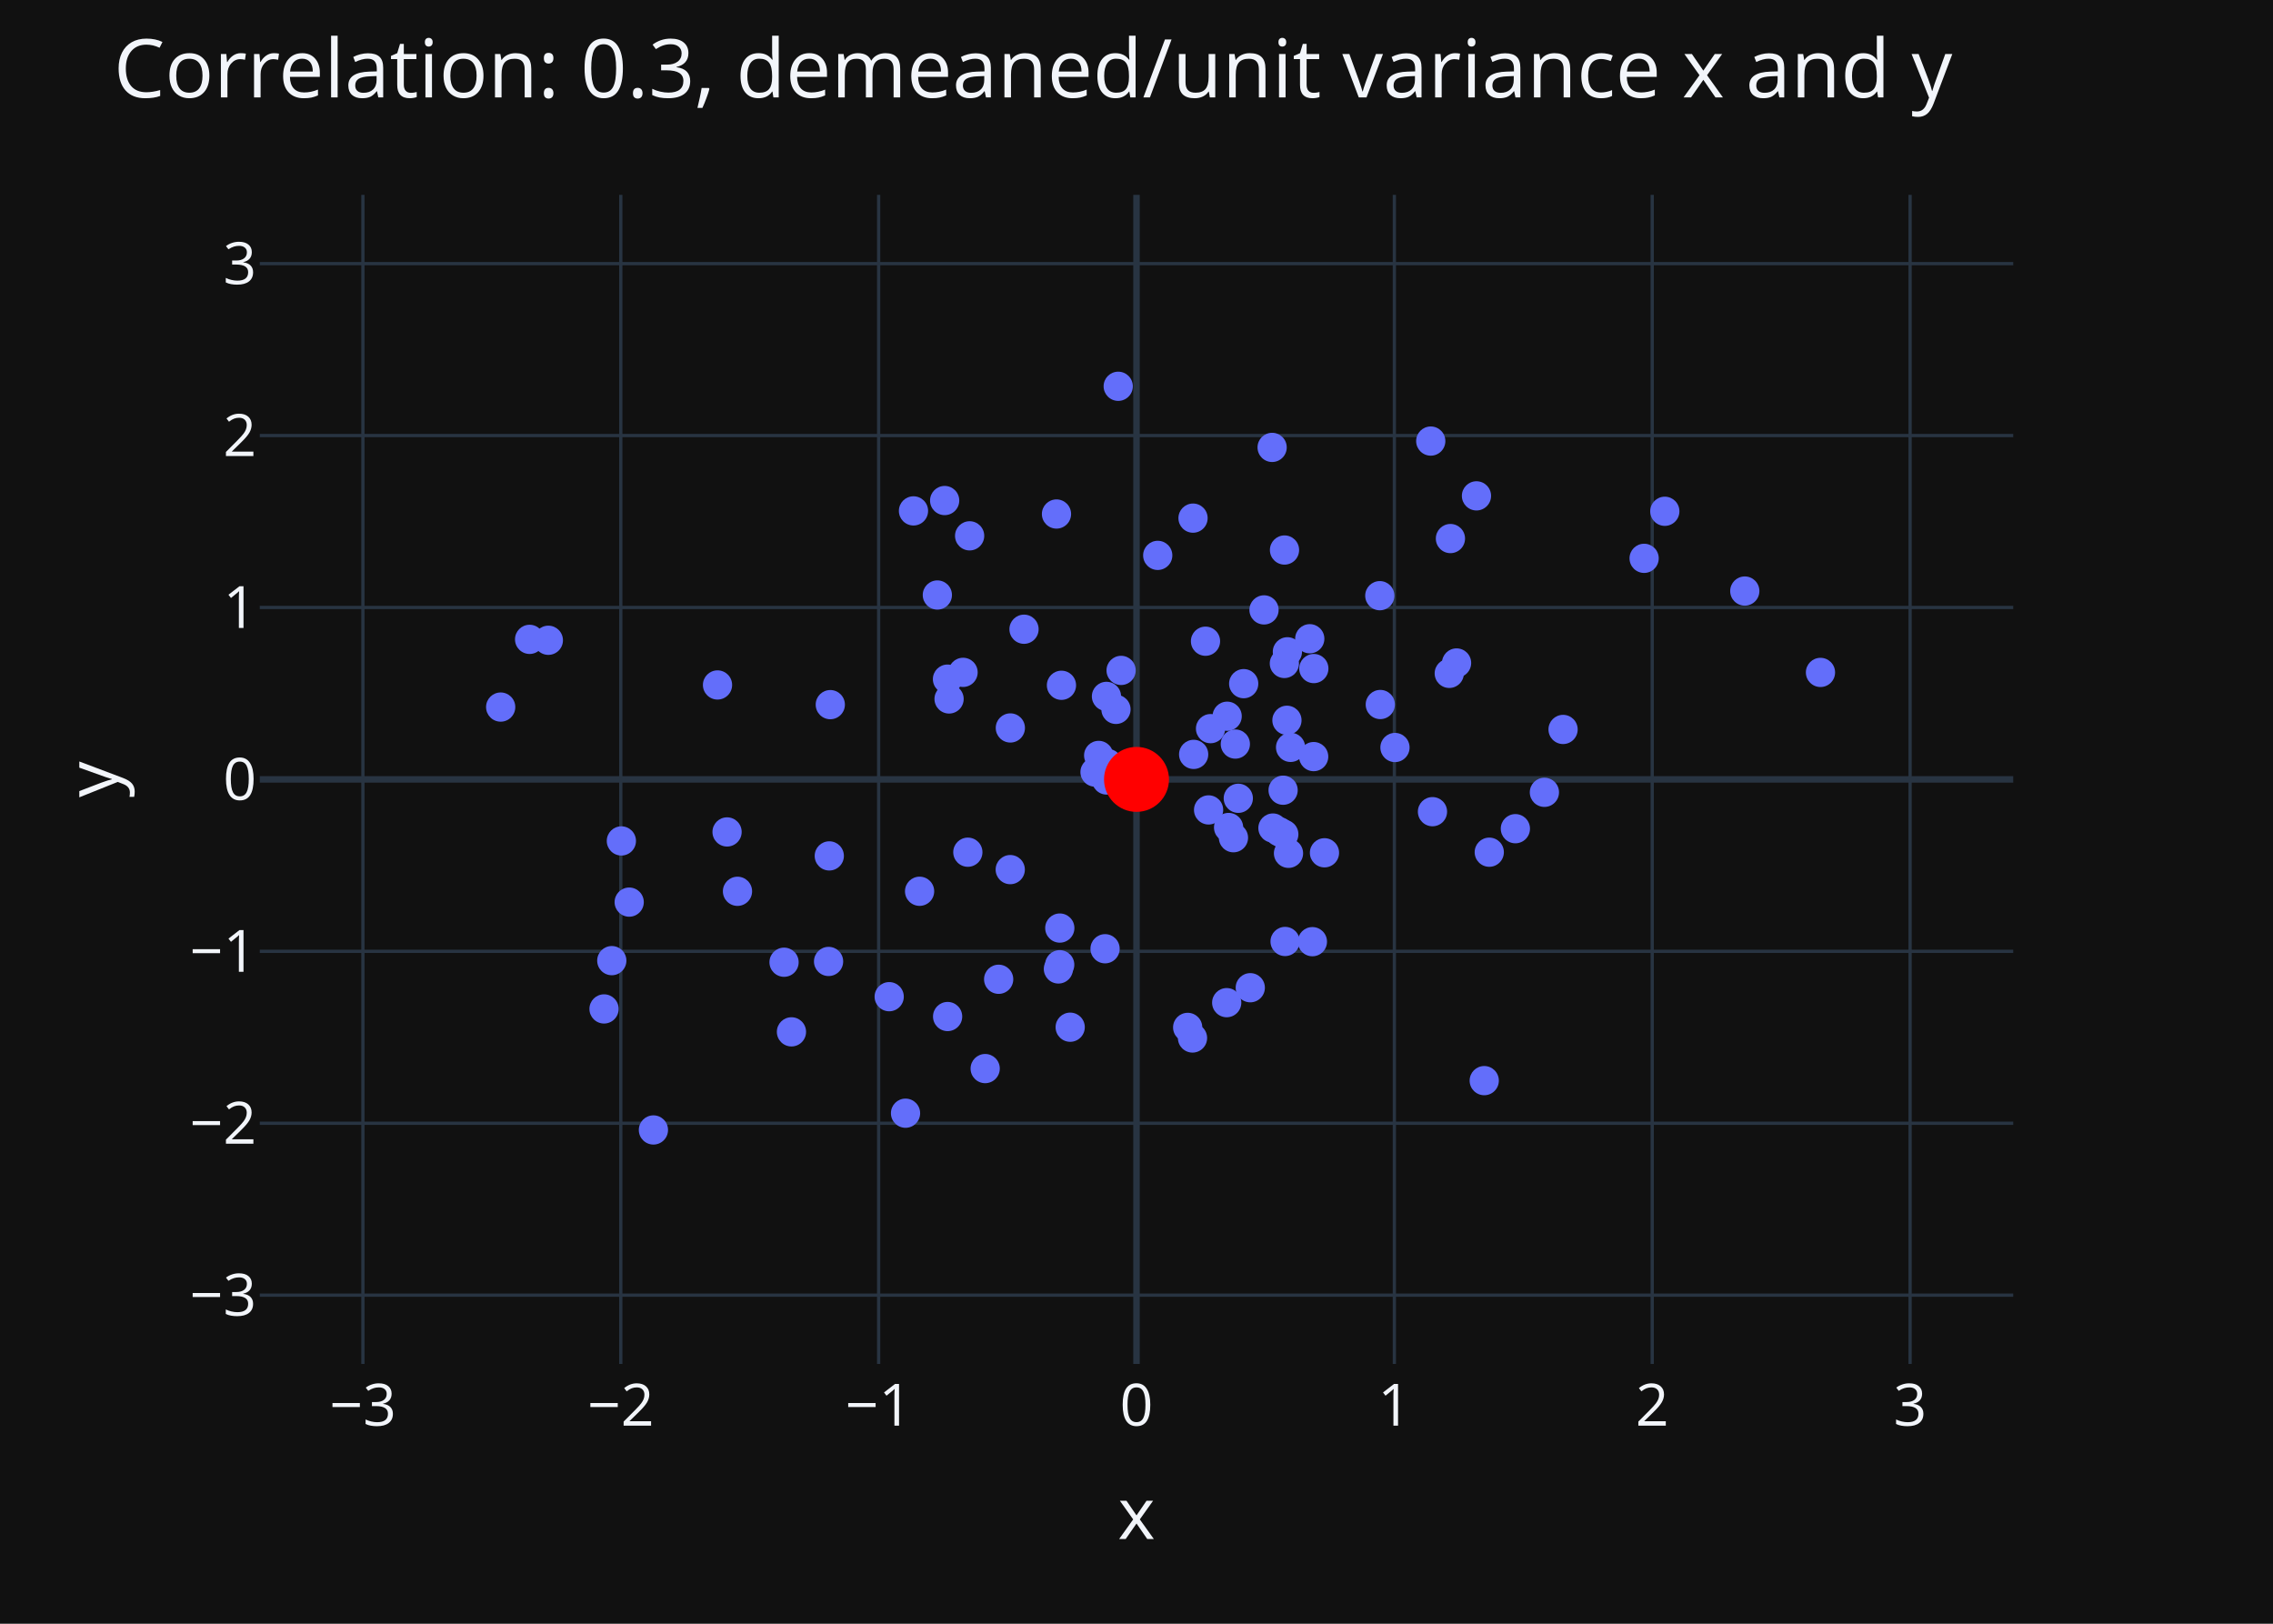
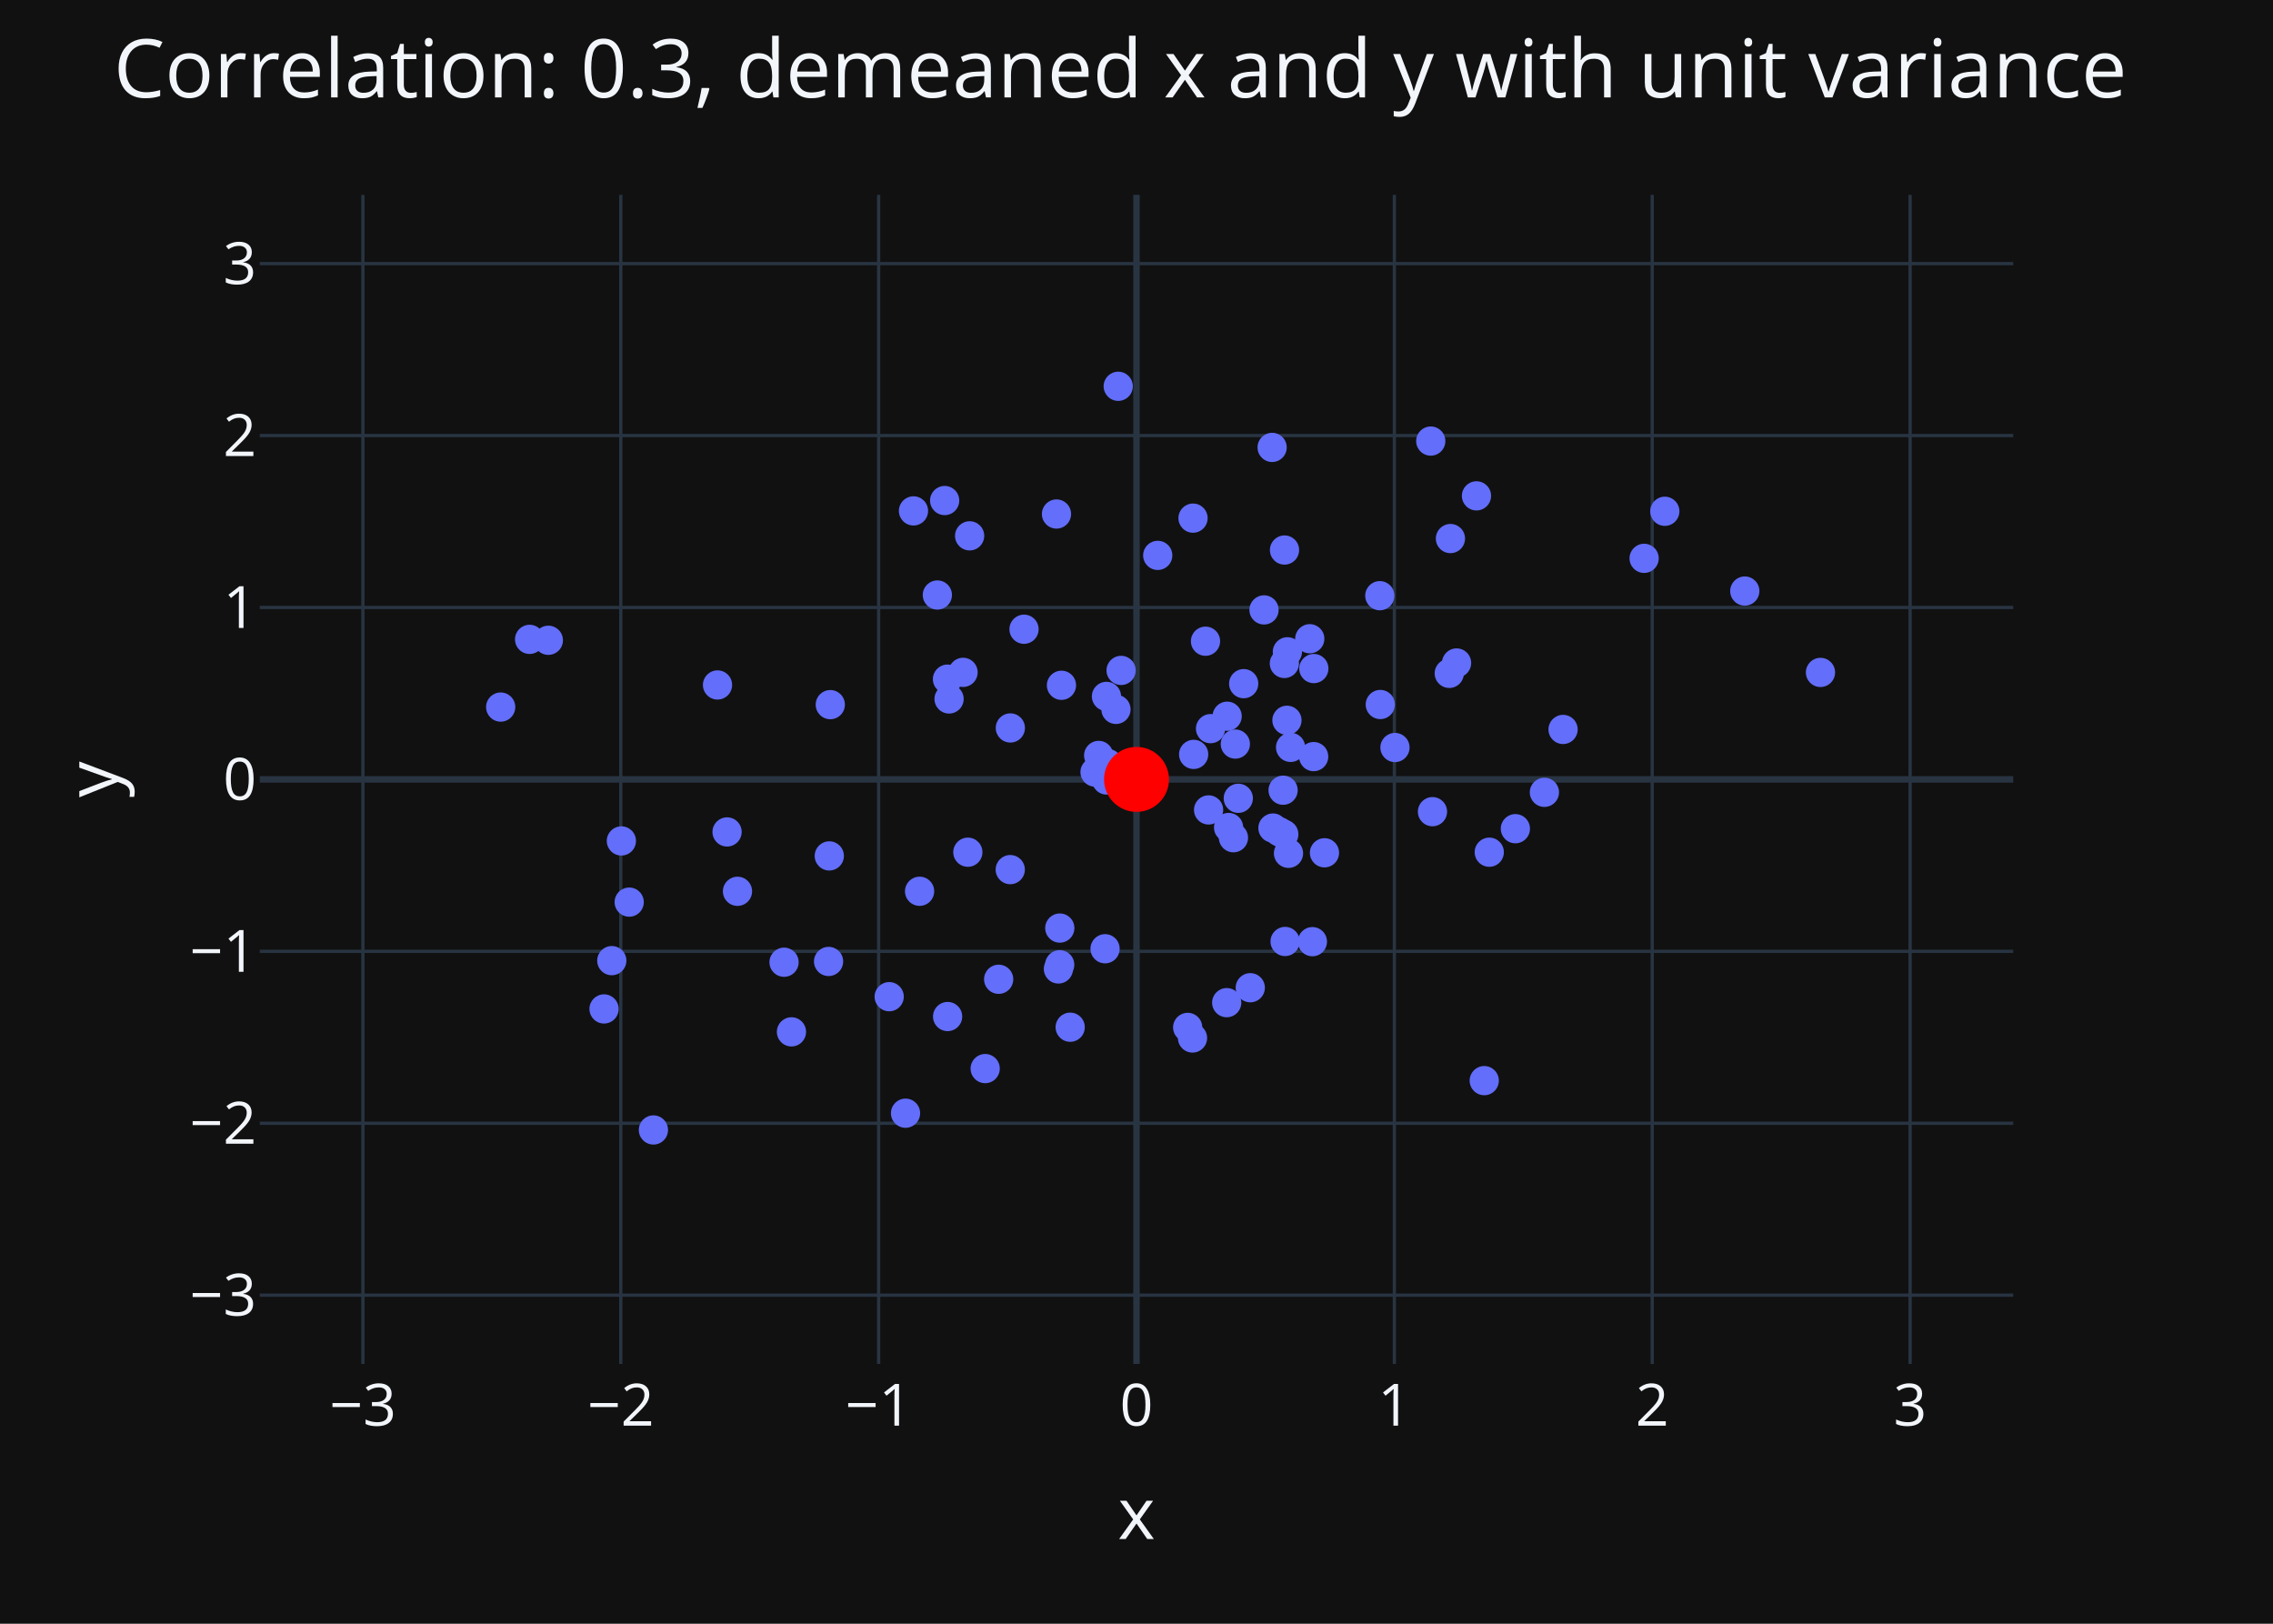
<svg xmlns="http://www.w3.org/2000/svg" class="main-svg" width="700" height="500" style="" viewBox="0 0 700 500">
  <rect x="0" y="0" width="700" height="500" style="fill: rgb(17, 17, 17); fill-opacity: 1;" />
-   <defs id="defs-ac7eb6">
+   <defs id="defs-90ad0c">
    <g class="clips">
-       <clipPath id="clipac7eb6xyplot" class="plotclip">
+       <clipPath id="clip90ad0cxyplot" class="plotclip">
        <rect width="540" height="360" />
      </clipPath>
-       <clipPath class="axesclip" id="clipac7eb6x">
+       <clipPath class="axesclip" id="clip90ad0cx">
        <rect x="80" y="0" width="540" height="500" />
      </clipPath>
-       <clipPath class="axesclip" id="clipac7eb6y">
+       <clipPath class="axesclip" id="clip90ad0cy">
        <rect x="0" y="60" width="700" height="360" />
      </clipPath>
-       <clipPath class="axesclip" id="clipac7eb6xy">
+       <clipPath class="axesclip" id="clip90ad0cxy">
        <rect x="80" y="60" width="540" height="360" />
      </clipPath>
    </g>
    <g class="gradients" />
    <g class="patterns" />
  </defs>
  <g class="bglayer" />
  <g class="layer-below">
    <g class="imagelayer" />
    <g class="shapelayer" />
  </g>
  <g class="cartesianlayer">
    <g class="subplot xy">
      <g class="layer-subplot">
        <g class="shapelayer" />
        <g class="imagelayer" />
      </g>
      <g class="minor-gridlayer">
        <g class="x" />
        <g class="y" />
      </g>
      <g class="gridlayer">
        <g class="x">
          <path class="xgrid crisp" transform="translate(111.76,0)" d="M0,60v360" style="stroke: rgb(40, 52, 66); stroke-opacity: 1; stroke-width: 1px;" />
          <path class="xgrid crisp" transform="translate(191.18,0)" d="M0,60v360" style="stroke: rgb(40, 52, 66); stroke-opacity: 1; stroke-width: 1px;" />
          <path class="xgrid crisp" transform="translate(270.59,0)" d="M0,60v360" style="stroke: rgb(40, 52, 66); stroke-opacity: 1; stroke-width: 1px;" />
          <path class="xgrid crisp" transform="translate(429.41,0)" d="M0,60v360" style="stroke: rgb(40, 52, 66); stroke-opacity: 1; stroke-width: 1px;" />
          <path class="xgrid crisp" transform="translate(508.82,0)" d="M0,60v360" style="stroke: rgb(40, 52, 66); stroke-opacity: 1; stroke-width: 1px;" />
          <path class="xgrid crisp" transform="translate(588.24,0)" d="M0,60v360" style="stroke: rgb(40, 52, 66); stroke-opacity: 1; stroke-width: 1px;" />
        </g>
        <g class="y">
          <path class="ygrid crisp" transform="translate(0,398.82)" d="M80,0h540" style="stroke: rgb(40, 52, 66); stroke-opacity: 1; stroke-width: 1px;" />
          <path class="ygrid crisp" transform="translate(0,345.88)" d="M80,0h540" style="stroke: rgb(40, 52, 66); stroke-opacity: 1; stroke-width: 1px;" />
          <path class="ygrid crisp" transform="translate(0,292.94)" d="M80,0h540" style="stroke: rgb(40, 52, 66); stroke-opacity: 1; stroke-width: 1px;" />
          <path class="ygrid crisp" transform="translate(0,187.06)" d="M80,0h540" style="stroke: rgb(40, 52, 66); stroke-opacity: 1; stroke-width: 1px;" />
          <path class="ygrid crisp" transform="translate(0,134.12)" d="M80,0h540" style="stroke: rgb(40, 52, 66); stroke-opacity: 1; stroke-width: 1px;" />
          <path class="ygrid crisp" transform="translate(0,81.18)" d="M80,0h540" style="stroke: rgb(40, 52, 66); stroke-opacity: 1; stroke-width: 1px;" />
        </g>
      </g>
      <g class="zerolinelayer">
        <path class="xzl zl crisp" transform="translate(350,0)" d="M0,60v360" style="stroke: rgb(40, 52, 66); stroke-opacity: 1; stroke-width: 2px;" />
        <path class="yzl zl crisp" transform="translate(0,240)" d="M80,0h540" style="stroke: rgb(40, 52, 66); stroke-opacity: 1; stroke-width: 2px;" />
      </g>
      <g class="layer-between">
        <g class="shapelayer" />
        <g class="imagelayer" />
      </g>
      <path class="xlines-below" />
      <path class="ylines-below" />
      <g class="overlines-below" />
      <g class="xaxislayer-below" />
      <g class="yaxislayer-below" />
      <g class="overaxes-below" />
      <g class="overplot">
-         <g class="xy" transform="translate(80,60)" clip-path="url(#clipac7eb6xyplot)">
+         <g class="xy" transform="translate(80,60)" clip-path="url(#clip90ad0cxyplot)">
          <g class="scatterlayer mlayer">
-             <g class="trace scatter tracead6381" style="stroke-miterlimit: 2; opacity: 1;">
+             <g class="trace scatter trace5a7a98" style="stroke-miterlimit: 2; opacity: 1;">
              <g class="fills" />
              <g class="errorbars" />
              <g class="lines" />
              <g class="points">
                <path class="point" transform="translate(366.32,147.35)" d="M4.5,0A4.5,4.5 0 1,1 0,-4.5A4.5,4.5 0 0,1 4.5,0Z" style="opacity: 1; stroke-width: 0px; fill: rgb(99, 110, 250); fill-opacity: 1;" />
                <path class="point" transform="translate(287.6,172.3)" d="M4.5,0A4.5,4.5 0 1,1 0,-4.5A4.5,4.5 0 0,1 4.5,0Z" style="opacity: 1; stroke-width: 0px; fill: rgb(99, 110, 250); fill-opacity: 1;" />
                <path class="point" transform="translate(246.89,151.02)" d="M4.5,0A4.5,4.5 0 1,1 0,-4.5A4.5,4.5 0 0,1 4.5,0Z" style="opacity: 1; stroke-width: 0px; fill: rgb(99, 110, 250); fill-opacity: 1;" />
                <path class="point" transform="translate(193.84,246.91)" d="M4.5,0A4.5,4.5 0 1,1 0,-4.5A4.5,4.5 0 0,1 4.5,0Z" style="opacity: 1; stroke-width: 0px; fill: rgb(99, 110, 250); fill-opacity: 1;" />
                <path class="point" transform="translate(287.41,99.55)" d="M4.5,0A4.5,4.5 0 1,1 0,-4.5A4.5,4.5 0 0,1 4.5,0Z" style="opacity: 1; stroke-width: 0px; fill: rgb(99, 110, 250); fill-opacity: 1;" />
                <path class="point" transform="translate(316.47,140.71)" d="M4.5,0A4.5,4.5 0 1,1 0,-4.5A4.5,4.5 0 0,1 4.5,0Z" style="opacity: 1; stroke-width: 0px; fill: rgb(99, 110, 250); fill-opacity: 1;" />
                <path class="point" transform="translate(315.54,144.3)" d="M4.5,0A4.5,4.5 0 1,1 0,-4.5A4.5,4.5 0 0,1 4.5,0Z" style="opacity: 1; stroke-width: 0px; fill: rgb(99, 110, 250); fill-opacity: 1;" />
                <path class="point" transform="translate(231.15,164.16)" d="M4.5,0A4.5,4.5 0 1,1 0,-4.5A4.5,4.5 0 0,1 4.5,0Z" style="opacity: 1; stroke-width: 0px; fill: rgb(99, 110, 250); fill-opacity: 1;" />
                <path class="point" transform="translate(111.36,198.95)" d="M4.5,0A4.5,4.5 0 1,1 0,-4.5A4.5,4.5 0 0,1 4.5,0Z" style="opacity: 1; stroke-width: 0px; fill: rgb(99, 110, 250); fill-opacity: 1;" />
                <path class="point" transform="translate(345.08,156.94)" d="M4.5,0A4.5,4.5 0 1,1 0,-4.5A4.5,4.5 0 0,1 4.5,0Z" style="opacity: 1; stroke-width: 0px; fill: rgb(99, 110, 250); fill-opacity: 1;" />
                <path class="point" transform="translate(292.2,189.4)" d="M4.5,0A4.5,4.5 0 1,1 0,-4.5A4.5,4.5 0 0,1 4.5,0Z" style="opacity: 1; stroke-width: 0px; fill: rgb(99, 110, 250); fill-opacity: 1;" />
                <path class="point" transform="translate(401.37,164.62)" d="M4.5,0A4.5,4.5 0 1,1 0,-4.5A4.5,4.5 0 0,1 4.5,0Z" style="opacity: 1; stroke-width: 0px; fill: rgb(99, 110, 250); fill-opacity: 1;" />
                <path class="point" transform="translate(88.87,137.16)" d="M4.5,0A4.5,4.5 0 1,1 0,-4.5A4.5,4.5 0 0,1 4.5,0Z" style="opacity: 1; stroke-width: 0px; fill: rgb(99, 110, 250); fill-opacity: 1;" />
                <path class="point" transform="translate(324.17,229.97)" d="M4.5,0A4.5,4.5 0 1,1 0,-4.5A4.5,4.5 0 0,1 4.5,0Z" style="opacity: 1; stroke-width: 0px; fill: rgb(99, 110, 250); fill-opacity: 1;" />
                <path class="point" transform="translate(74.19,157.73)" d="M4.5,0A4.5,4.5 0 1,1 0,-4.5A4.5,4.5 0 0,1 4.5,0Z" style="opacity: 1; stroke-width: 0px; fill: rgb(99, 110, 250); fill-opacity: 1;" />
                <path class="point" transform="translate(260.79,180.18)" d="M4.5,0A4.5,4.5 0 1,1 0,-4.5A4.5,4.5 0 0,1 4.5,0Z" style="opacity: 1; stroke-width: 0px; fill: rgb(99, 110, 250); fill-opacity: 1;" />
                <path class="point" transform="translate(175.7,156.98)" d="M4.5,0A4.5,4.5 0 1,1 0,-4.5A4.5,4.5 0 0,1 4.5,0Z" style="opacity: 1; stroke-width: 0px; fill: rgb(99, 110, 250); fill-opacity: 1;" />
                <path class="point" transform="translate(386.68,195.18)" d="M4.5,0A4.5,4.5 0 1,1 0,-4.5A4.5,4.5 0 0,1 4.5,0Z" style="opacity: 1; stroke-width: 0px; fill: rgb(99, 110, 250); fill-opacity: 1;" />
                <path class="point" transform="translate(297.78,248.75)" d="M4.5,0A4.5,4.5 0 1,1 0,-4.5A4.5,4.5 0 0,1 4.5,0Z" style="opacity: 1; stroke-width: 0px; fill: rgb(99, 110, 250); fill-opacity: 1;" />
                <path class="point" transform="translate(432.7,97.44)" d="M4.5,0A4.5,4.5 0 1,1 0,-4.5A4.5,4.5 0 0,1 4.5,0Z" style="opacity: 1; stroke-width: 0px; fill: rgb(99, 110, 250); fill-opacity: 1;" />
                <path class="point" transform="translate(257.23,177.75)" d="M4.5,0A4.5,4.5 0 1,1 0,-4.5A4.5,4.5 0 0,1 4.5,0Z" style="opacity: 1; stroke-width: 0px; fill: rgb(99, 110, 250); fill-opacity: 1;" />
                <path class="point" transform="translate(211.79,149.13)" d="M4.5,0A4.5,4.5 0 1,1 0,-4.5A4.5,4.5 0 0,1 4.5,0Z" style="opacity: 1; stroke-width: 0px; fill: rgb(99, 110, 250); fill-opacity: 1;" />
                <path class="point" transform="translate(316.33,161.8)" d="M4.5,0A4.5,4.5 0 1,1 0,-4.5A4.5,4.5 0 0,1 4.5,0Z" style="opacity: 1; stroke-width: 0px; fill: rgb(99, 110, 250); fill-opacity: 1;" />
                <path class="point" transform="translate(227.55,241.55)" d="M4.5,0A4.5,4.5 0 1,1 0,-4.5A4.5,4.5 0 0,1 4.5,0Z" style="opacity: 1; stroke-width: 0px; fill: rgb(99, 110, 250); fill-opacity: 1;" />
                <path class="point" transform="translate(311.77,77.77)" d="M4.5,0A4.5,4.5 0 1,1 0,-4.5A4.5,4.5 0 0,1 4.5,0Z" style="opacity: 1; stroke-width: 0px; fill: rgb(99, 110, 250); fill-opacity: 1;" />
                <path class="point" transform="translate(323.36,136.69)" d="M4.5,0A4.5,4.5 0 1,1 0,-4.5A4.5,4.5 0 0,1 4.5,0Z" style="opacity: 1; stroke-width: 0px; fill: rgb(99, 110, 250); fill-opacity: 1;" />
                <path class="point" transform="translate(198.87,282.79)" d="M4.5,0A4.5,4.5 0 1,1 0,-4.5A4.5,4.5 0 0,1 4.5,0Z" style="opacity: 1; stroke-width: 0px; fill: rgb(99, 110, 250); fill-opacity: 1;" />
                <path class="point" transform="translate(235.36,133.76)" d="M4.5,0A4.5,4.5 0 1,1 0,-4.5A4.5,4.5 0 0,1 4.5,0Z" style="opacity: 1; stroke-width: 0px; fill: rgb(99, 110, 250); fill-opacity: 1;" />
                <path class="point" transform="translate(265.26,146.44)" d="M4.5,0A4.5,4.5 0 1,1 0,-4.5A4.5,4.5 0 0,1 4.5,0Z" style="opacity: 1; stroke-width: 0px; fill: rgb(99, 110, 250); fill-opacity: 1;" />
                <path class="point" transform="translate(249.58,256.31)" d="M4.5,0A4.5,4.5 0 1,1 0,-4.5A4.5,4.5 0 0,1 4.5,0Z" style="opacity: 1; stroke-width: 0px; fill: rgb(99, 110, 250); fill-opacity: 1;" />
                <path class="point" transform="translate(147.12,214.46)" d="M4.5,0A4.5,4.5 0 1,1 0,-4.5A4.5,4.5 0 0,1 4.5,0Z" style="opacity: 1; stroke-width: 0px; fill: rgb(99, 110, 250); fill-opacity: 1;" />
                <path class="point" transform="translate(368.57,144.15)" d="M4.5,0A4.5,4.5 0 1,1 0,-4.5A4.5,4.5 0 0,1 4.5,0Z" style="opacity: 1; stroke-width: 0px; fill: rgb(99, 110, 250); fill-opacity: 1;" />
                <path class="point" transform="translate(113.77,217.79)" d="M4.5,0A4.5,4.5 0 1,1 0,-4.5A4.5,4.5 0 0,1 4.5,0Z" style="opacity: 1; stroke-width: 0px; fill: rgb(99, 110, 250); fill-opacity: 1;" />
                <path class="point" transform="translate(297.92,160.55)" d="M4.5,0A4.5,4.5 0 1,1 0,-4.5A4.5,4.5 0 0,1 4.5,0Z" style="opacity: 1; stroke-width: 0px; fill: rgb(99, 110, 250); fill-opacity: 1;" />
                <path class="point" transform="translate(315.36,196.9)" d="M4.5,0A4.5,4.5 0 1,1 0,-4.5A4.5,4.5 0 0,1 4.5,0Z" style="opacity: 1; stroke-width: 0px; fill: rgb(99, 110, 250); fill-opacity: 1;" />
                <path class="point" transform="translate(245.36,98.28)" d="M4.5,0A4.5,4.5 0 1,1 0,-4.5A4.5,4.5 0 0,1 4.5,0Z" style="opacity: 1; stroke-width: 0px; fill: rgb(99, 110, 250); fill-opacity: 1;" />
                <path class="point" transform="translate(258.35,172.62)" d="M4.5,0A4.5,4.5 0 1,1 0,-4.5A4.5,4.5 0 0,1 4.5,0Z" style="opacity: 1; stroke-width: 0px; fill: rgb(99, 110, 250); fill-opacity: 1;" />
                <path class="point" transform="translate(287.25,259.63)" d="M4.5,0A4.5,4.5 0 1,1 0,-4.5A4.5,4.5 0 0,1 4.5,0Z" style="opacity: 1; stroke-width: 0px; fill: rgb(99, 110, 250); fill-opacity: 1;" />
                <path class="point" transform="translate(324.61,145.87)" d="M4.5,0A4.5,4.5 0 1,1 0,-4.5A4.5,4.5 0 0,1 4.5,0Z" style="opacity: 1; stroke-width: 0px; fill: rgb(99, 110, 250); fill-opacity: 1;" />
                <path class="point" transform="translate(300.44,169.12)" d="M4.5,0A4.5,4.5 0 1,1 0,-4.5A4.5,4.5 0 0,1 4.5,0Z" style="opacity: 1; stroke-width: 0px; fill: rgb(99, 110, 250); fill-opacity: 1;" />
                <path class="point" transform="translate(361.15,189.94)" d="M4.5,0A4.5,4.5 0 1,1 0,-4.5A4.5,4.5 0 0,1 4.5,0Z" style="opacity: 1; stroke-width: 0px; fill: rgb(99, 110, 250); fill-opacity: 1;" />
                <path class="point" transform="translate(201.32,97.32)" d="M4.5,0A4.5,4.5 0 1,1 0,-4.5A4.5,4.5 0 0,1 4.5,0Z" style="opacity: 1; stroke-width: 0px; fill: rgb(99, 110, 250); fill-opacity: 1;" />
                <path class="point" transform="translate(218.61,105)" d="M4.5,0A4.5,4.5 0 1,1 0,-4.5A4.5,4.5 0 0,1 4.5,0Z" style="opacity: 1; stroke-width: 0px; fill: rgb(99, 110, 250); fill-opacity: 1;" />
                <path class="point" transform="translate(313.98,196.12)" d="M4.5,0A4.5,4.5 0 1,1 0,-4.5A4.5,4.5 0 0,1 4.5,0Z" style="opacity: 1; stroke-width: 0px; fill: rgb(99, 110, 250); fill-opacity: 1;" />
                <path class="point" transform="translate(312.02,194.98)" d="M4.5,0A4.5,4.5 0 1,1 0,-4.5A4.5,4.5 0 0,1 4.5,0Z" style="opacity: 1; stroke-width: 0px; fill: rgb(99, 110, 250); fill-opacity: 1;" />
                <path class="point" transform="translate(245.95,238.37)" d="M4.5,0A4.5,4.5 0 1,1 0,-4.5A4.5,4.5 0 0,1 4.5,0Z" style="opacity: 1; stroke-width: 0px; fill: rgb(99, 110, 250); fill-opacity: 1;" />
                <path class="point" transform="translate(210.92,94.13)" d="M4.5,0A4.5,4.5 0 1,1 0,-4.5A4.5,4.5 0 0,1 4.5,0Z" style="opacity: 1; stroke-width: 0px; fill: rgb(99, 110, 250); fill-opacity: 1;" />
                <path class="point" transform="translate(327.89,202.6)" d="M4.5,0A4.5,4.5 0 1,1 0,-4.5A4.5,4.5 0 0,1 4.5,0Z" style="opacity: 1; stroke-width: 0px; fill: rgb(99, 110, 250); fill-opacity: 1;" />
                <path class="point" transform="translate(317.45,170.14)" d="M4.5,0A4.5,4.5 0 1,1 0,-4.5A4.5,4.5 0 0,1 4.5,0Z" style="opacity: 1; stroke-width: 0px; fill: rgb(99, 110, 250); fill-opacity: 1;" />
                <path class="point" transform="translate(140.97,150.92)" d="M4.5,0A4.5,4.5 0 1,1 0,-4.5A4.5,4.5 0 0,1 4.5,0Z" style="opacity: 1; stroke-width: 0px; fill: rgb(99, 110, 250); fill-opacity: 1;" />
                <path class="point" transform="translate(374.7,92.69)" d="M4.5,0A4.5,4.5 0 1,1 0,-4.5A4.5,4.5 0 0,1 4.5,0Z" style="opacity: 1; stroke-width: 0px; fill: rgb(99, 110, 250); fill-opacity: 1;" />
                <path class="point" transform="translate(276.54,111.02)" d="M4.5,0A4.5,4.5 0 1,1 0,-4.5A4.5,4.5 0 0,1 4.5,0Z" style="opacity: 1; stroke-width: 0px; fill: rgb(99, 110, 250); fill-opacity: 1;" />
                <path class="point" transform="translate(121.23,287.95)" d="M4.5,0A4.5,4.5 0 1,1 0,-4.5A4.5,4.5 0 0,1 4.5,0Z" style="opacity: 1; stroke-width: 0px; fill: rgb(99, 110, 250); fill-opacity: 1;" />
                <path class="point" transform="translate(211.83,253.02)" d="M4.5,0A4.5,4.5 0 1,1 0,-4.5A4.5,4.5 0 0,1 4.5,0Z" style="opacity: 1; stroke-width: 0px; fill: rgb(99, 110, 250); fill-opacity: 1;" />
                <path class="point" transform="translate(457.33,122)" d="M4.5,0A4.5,4.5 0 1,1 0,-4.5A4.5,4.5 0 0,1 4.5,0Z" style="opacity: 1; stroke-width: 0px; fill: rgb(99, 110, 250); fill-opacity: 1;" />
                <path class="point" transform="translate(285.76,256.37)" d="M4.5,0A4.5,4.5 0 1,1 0,-4.5A4.5,4.5 0 0,1 4.5,0Z" style="opacity: 1; stroke-width: 0px; fill: rgb(99, 110, 250); fill-opacity: 1;" />
                <path class="point" transform="translate(480.64,147.06)" d="M4.5,0A4.5,4.5 0 1,1 0,-4.5A4.5,4.5 0 0,1 4.5,0Z" style="opacity: 1; stroke-width: 0px; fill: rgb(99, 110, 250); fill-opacity: 1;" />
                <path class="point" transform="translate(309.27,127.81)" d="M4.5,0A4.5,4.5 0 1,1 0,-4.5A4.5,4.5 0 0,1 4.5,0Z" style="opacity: 1; stroke-width: 0px; fill: rgb(99, 110, 250); fill-opacity: 1;" />
                <path class="point" transform="translate(263.68,158.44)" d="M4.5,0A4.5,4.5 0 1,1 0,-4.5A4.5,4.5 0 0,1 4.5,0Z" style="opacity: 1; stroke-width: 0px; fill: rgb(99, 110, 250); fill-opacity: 1;" />
                <path class="point" transform="translate(260.32,232.15)" d="M4.5,0A4.5,4.5 0 1,1 0,-4.5A4.5,4.5 0 0,1 4.5,0Z" style="opacity: 1; stroke-width: 0px; fill: rgb(99, 110, 250); fill-opacity: 1;" />
                <path class="point" transform="translate(324.56,172.98)" d="M4.5,0A4.5,4.5 0 1,1 0,-4.5A4.5,4.5 0 0,1 4.5,0Z" style="opacity: 1; stroke-width: 0px; fill: rgb(99, 110, 250); fill-opacity: 1;" />
                <path class="point" transform="translate(305.04,244.15)" d="M4.5,0A4.5,4.5 0 1,1 0,-4.5A4.5,4.5 0 0,1 4.5,0Z" style="opacity: 1; stroke-width: 0px; fill: rgb(99, 110, 250); fill-opacity: 1;" />
                <path class="point" transform="translate(246.38,225.78)" d="M4.5,0A4.5,4.5 0 1,1 0,-4.5A4.5,4.5 0 0,1 4.5,0Z" style="opacity: 1; stroke-width: 0px; fill: rgb(99, 110, 250); fill-opacity: 1;" />
                <path class="point" transform="translate(315.15,183.33)" d="M4.5,0A4.5,4.5 0 1,1 0,-4.5A4.5,4.5 0 0,1 4.5,0Z" style="opacity: 1; stroke-width: 0px; fill: rgb(99, 110, 250); fill-opacity: 1;" />
                <path class="point" transform="translate(303.01,150.52)" d="M4.5,0A4.5,4.5 0 1,1 0,-4.5A4.5,4.5 0 0,1 4.5,0Z" style="opacity: 1; stroke-width: 0px; fill: rgb(99, 110, 250); fill-opacity: 1;" />
                <path class="point" transform="translate(360.62,75.82)" d="M4.5,0A4.5,4.5 0 1,1 0,-4.5A4.5,4.5 0 0,1 4.5,0Z" style="opacity: 1; stroke-width: 0px; fill: rgb(99, 110, 250); fill-opacity: 1;" />
                <path class="point" transform="translate(246.35,237.07)" d="M4.5,0A4.5,4.5 0 1,1 0,-4.5A4.5,4.5 0 0,1 4.5,0Z" style="opacity: 1; stroke-width: 0px; fill: rgb(99, 110, 250); fill-opacity: 1;" />
                <path class="point" transform="translate(212.28,155.23)" d="M4.5,0A4.5,4.5 0 1,1 0,-4.5A4.5,4.5 0 0,1 4.5,0Z" style="opacity: 1; stroke-width: 0px; fill: rgb(99, 110, 250); fill-opacity: 1;" />
                <path class="point" transform="translate(143.91,196.18)" d="M4.5,0A4.5,4.5 0 1,1 0,-4.5A4.5,4.5 0 0,1 4.5,0Z" style="opacity: 1; stroke-width: 0px; fill: rgb(99, 110, 250); fill-opacity: 1;" />
                <path class="point" transform="translate(366.68,105.84)" d="M4.5,0A4.5,4.5 0 1,1 0,-4.5A4.5,4.5 0 0,1 4.5,0Z" style="opacity: 1; stroke-width: 0px; fill: rgb(99, 110, 250); fill-opacity: 1;" />
                <path class="point" transform="translate(223.4,269.05)" d="M4.5,0A4.5,4.5 0 1,1 0,-4.5A4.5,4.5 0 0,1 4.5,0Z" style="opacity: 1; stroke-width: 0px; fill: rgb(99, 110, 250); fill-opacity: 1;" />
                <path class="point" transform="translate(260.75,154.44)" d="M4.5,0A4.5,4.5 0 1,1 0,-4.5A4.5,4.5 0 0,1 4.5,0Z" style="opacity: 1; stroke-width: 0px; fill: rgb(99, 110, 250); fill-opacity: 1;" />
                <path class="point" transform="translate(175.39,203.56)" d="M4.5,0A4.5,4.5 0 1,1 0,-4.5A4.5,4.5 0 0,1 4.5,0Z" style="opacity: 1; stroke-width: 0px; fill: rgb(99, 110, 250); fill-opacity: 1;" />
                <path class="point" transform="translate(377.09,272.76)" d="M4.5,0A4.5,4.5 0 1,1 0,-4.5A4.5,4.5 0 0,1 4.5,0Z" style="opacity: 1; stroke-width: 0px; fill: rgb(99, 110, 250); fill-opacity: 1;" />
                <path class="point" transform="translate(426.33,111.93)" d="M4.5,0A4.5,4.5 0 1,1 0,-4.5A4.5,4.5 0 0,1 4.5,0Z" style="opacity: 1; stroke-width: 0px; fill: rgb(99, 110, 250); fill-opacity: 1;" />
                <path class="point" transform="translate(395.62,183.98)" d="M4.5,0A4.5,4.5 0 1,1 0,-4.5A4.5,4.5 0 0,1 4.5,0Z" style="opacity: 1; stroke-width: 0px; fill: rgb(99, 110, 250); fill-opacity: 1;" />
                <path class="point" transform="translate(231.12,207.78)" d="M4.5,0A4.5,4.5 0 1,1 0,-4.5A4.5,4.5 0 0,1 4.5,0Z" style="opacity: 1; stroke-width: 0px; fill: rgb(99, 110, 250); fill-opacity: 1;" />
                <path class="point" transform="translate(378.64,202.42)" d="M4.5,0A4.5,4.5 0 1,1 0,-4.5A4.5,4.5 0 0,1 4.5,0Z" style="opacity: 1; stroke-width: 0px; fill: rgb(99, 110, 250); fill-opacity: 1;" />
                <path class="point" transform="translate(208.67,123.22)" d="M4.5,0A4.5,4.5 0 1,1 0,-4.5A4.5,4.5 0 0,1 4.5,0Z" style="opacity: 1; stroke-width: 0px; fill: rgb(99, 110, 250); fill-opacity: 1;" />
                <path class="point" transform="translate(299.86,197.96)" d="M4.5,0A4.5,4.5 0 1,1 0,-4.5A4.5,4.5 0 0,1 4.5,0Z" style="opacity: 1; stroke-width: 0px; fill: rgb(99, 110, 250); fill-opacity: 1;" />
                <path class="point" transform="translate(292.8,164.37)" d="M4.5,0A4.5,4.5 0 1,1 0,-4.5A4.5,4.5 0 0,1 4.5,0Z" style="opacity: 1; stroke-width: 0px; fill: rgb(99, 110, 250); fill-opacity: 1;" />
                <path class="point" transform="translate(291.25,137.45)" d="M4.5,0A4.5,4.5 0 1,1 0,-4.5A4.5,4.5 0 0,1 4.5,0Z" style="opacity: 1; stroke-width: 0px; fill: rgb(99, 110, 250); fill-opacity: 1;" />
                <path class="point" transform="translate(218.06,202.42)" d="M4.5,0A4.5,4.5 0 1,1 0,-4.5A4.5,4.5 0 0,1 4.5,0Z" style="opacity: 1; stroke-width: 0px; fill: rgb(99, 110, 250); fill-opacity: 1;" />
                <path class="point" transform="translate(315.58,109.37)" d="M4.5,0A4.5,4.5 0 1,1 0,-4.5A4.5,4.5 0 0,1 4.5,0Z" style="opacity: 1; stroke-width: 0px; fill: rgb(99, 110, 250); fill-opacity: 1;" />
                <path class="point" transform="translate(316.81,202.76)" d="M4.5,0A4.5,4.5 0 1,1 0,-4.5A4.5,4.5 0 0,1 4.5,0Z" style="opacity: 1; stroke-width: 0px; fill: rgb(99, 110, 250); fill-opacity: 1;" />
                <path class="point" transform="translate(315.76,229.91)" d="M4.5,0A4.5,4.5 0 1,1 0,-4.5A4.5,4.5 0 0,1 4.5,0Z" style="opacity: 1; stroke-width: 0px; fill: rgb(99, 110, 250); fill-opacity: 1;" />
                <path class="point" transform="translate(175.17,236.06)" d="M4.5,0A4.5,4.5 0 1,1 0,-4.5A4.5,4.5 0 0,1 4.5,0Z" style="opacity: 1; stroke-width: 0px; fill: rgb(99, 110, 250); fill-opacity: 1;" />
                <path class="point" transform="translate(216.59,147.04)" d="M4.5,0A4.5,4.5 0 1,1 0,-4.5A4.5,4.5 0 0,1 4.5,0Z" style="opacity: 1; stroke-width: 0px; fill: rgb(99, 110, 250); fill-opacity: 1;" />
                <path class="point" transform="translate(298.36,194.81)" d="M4.5,0A4.5,4.5 0 1,1 0,-4.5A4.5,4.5 0 0,1 4.5,0Z" style="opacity: 1; stroke-width: 0px; fill: rgb(99, 110, 250); fill-opacity: 1;" />
                <path class="point" transform="translate(83.1,136.88)" d="M4.5,0A4.5,4.5 0 1,1 0,-4.5A4.5,4.5 0 0,1 4.5,0Z" style="opacity: 1; stroke-width: 0px; fill: rgb(99, 110, 250); fill-opacity: 1;" />
                <path class="point" transform="translate(163.74,257.74)" d="M4.5,0A4.5,4.5 0 1,1 0,-4.5A4.5,4.5 0 0,1 4.5,0Z" style="opacity: 1; stroke-width: 0px; fill: rgb(99, 110, 250); fill-opacity: 1;" />
                <path class="point" transform="translate(344.93,123.43)" d="M4.5,0A4.5,4.5 0 1,1 0,-4.5A4.5,4.5 0 0,1 4.5,0Z" style="opacity: 1; stroke-width: 0px; fill: rgb(99, 110, 250); fill-opacity: 1;" />
                <path class="point" transform="translate(349.6,170.18)" d="M4.5,0A4.5,4.5 0 1,1 0,-4.5A4.5,4.5 0 0,1 4.5,0Z" style="opacity: 1; stroke-width: 0px; fill: rgb(99, 110, 250); fill-opacity: 1;" />
                <path class="point" transform="translate(203.2,214.45)" d="M4.5,0A4.5,4.5 0 1,1 0,-4.5A4.5,4.5 0 0,1 4.5,0Z" style="opacity: 1; stroke-width: 0px; fill: rgb(99, 110, 250); fill-opacity: 1;" />
                <path class="point" transform="translate(108.41,235.81)" d="M4.5,0A4.5,4.5 0 1,1 0,-4.5A4.5,4.5 0 0,1 4.5,0Z" style="opacity: 1; stroke-width: 0px; fill: rgb(99, 110, 250); fill-opacity: 1;" />
                <path class="point" transform="translate(261.17,175.13)" d="M4.5,0A4.5,4.5 0 1,1 0,-4.5A4.5,4.5 0 0,1 4.5,0Z" style="opacity: 1; stroke-width: 0px; fill: rgb(99, 110, 250); fill-opacity: 1;" />
                <path class="point" transform="translate(106.02,250.68)" d="M4.5,0A4.5,4.5 0 1,1 0,-4.5A4.5,4.5 0 0,1 4.5,0Z" style="opacity: 1; stroke-width: 0px; fill: rgb(99, 110, 250); fill-opacity: 1;" />
                <path class="point" transform="translate(301.35,185.82)" d="M4.5,0A4.5,4.5 0 1,1 0,-4.5A4.5,4.5 0 0,1 4.5,0Z" style="opacity: 1; stroke-width: 0px; fill: rgb(99, 110, 250); fill-opacity: 1;" />
                <path class="point" transform="translate(161.46,236.3)" d="M4.5,0A4.5,4.5 0 1,1 0,-4.5A4.5,4.5 0 0,1 4.5,0Z" style="opacity: 1; stroke-width: 0px; fill: rgb(99, 110, 250); fill-opacity: 1;" />
                <path class="point" transform="translate(264.37,58.95)" d="M4.5,0A4.5,4.5 0 1,1 0,-4.5A4.5,4.5 0 0,1 4.5,0Z" style="opacity: 1; stroke-width: 0px; fill: rgb(99, 110, 250); fill-opacity: 1;" />
              </g>
              <g class="text" />
            </g>
-             <g class="trace scatter trace7c366e" style="stroke-miterlimit: 2; opacity: 1;">
+             <g class="trace scatter trace76f485" style="stroke-miterlimit: 2; opacity: 1;">
              <g class="fills" />
              <g class="errorbars" />
              <g class="lines" />
              <g class="points">
                <path class="point" transform="translate(270,180)" d="M10,0A10,10 0 1,1 0,-10A10,10 0 0,1 10,0Z" style="opacity: 1; stroke-width: 0px; fill: rgb(255, 0, 0); fill-opacity: 1;" />
              </g>
              <g class="text" />
            </g>
          </g>
        </g>
      </g>
      <path class="xlines-above crisp" d="M0,0" style="fill: none;" />
      <path class="ylines-above crisp" d="M0,0" style="fill: none;" />
      <g class="overlines-above" />
      <g class="xaxislayer-above">
        <g class="xtick">
          <text text-anchor="middle" x="0" y="439" transform="translate(111.76,0)" style="font-family: 'Open Sans', verdana, arial, sans-serif; font-size: 18px; fill: rgb(242, 245, 250); fill-opacity: 1; white-space: pre; opacity: 1;">−3</text>
        </g>
        <g class="xtick">
          <text text-anchor="middle" x="0" y="439" style="font-family: 'Open Sans', verdana, arial, sans-serif; font-size: 18px; fill: rgb(242, 245, 250); fill-opacity: 1; white-space: pre; opacity: 1;" transform="translate(191.18,0)">−2</text>
        </g>
        <g class="xtick">
          <text text-anchor="middle" x="0" y="439" style="font-family: 'Open Sans', verdana, arial, sans-serif; font-size: 18px; fill: rgb(242, 245, 250); fill-opacity: 1; white-space: pre; opacity: 1;" transform="translate(270.59,0)">−1</text>
        </g>
        <g class="xtick">
          <text text-anchor="middle" x="0" y="439" style="font-family: 'Open Sans', verdana, arial, sans-serif; font-size: 18px; fill: rgb(242, 245, 250); fill-opacity: 1; white-space: pre; opacity: 1;" transform="translate(350,0)">0</text>
        </g>
        <g class="xtick">
          <text text-anchor="middle" x="0" y="439" style="font-family: 'Open Sans', verdana, arial, sans-serif; font-size: 18px; fill: rgb(242, 245, 250); fill-opacity: 1; white-space: pre; opacity: 1;" transform="translate(429.41,0)">1</text>
        </g>
        <g class="xtick">
          <text text-anchor="middle" x="0" y="439" style="font-family: 'Open Sans', verdana, arial, sans-serif; font-size: 18px; fill: rgb(242, 245, 250); fill-opacity: 1; white-space: pre; opacity: 1;" transform="translate(508.82,0)">2</text>
        </g>
        <g class="xtick">
          <text text-anchor="middle" x="0" y="439" style="font-family: 'Open Sans', verdana, arial, sans-serif; font-size: 18px; fill: rgb(242, 245, 250); fill-opacity: 1; white-space: pre; opacity: 1;" transform="translate(588.24,0)">3</text>
        </g>
      </g>
      <g class="yaxislayer-above">
        <g class="ytick">
          <text text-anchor="end" x="79" y="6.3" transform="translate(0,398.82)" style="font-family: 'Open Sans', verdana, arial, sans-serif; font-size: 18px; fill: rgb(242, 245, 250); fill-opacity: 1; white-space: pre; opacity: 1;">−3</text>
        </g>
        <g class="ytick">
          <text text-anchor="end" x="79" y="6.3" style="font-family: 'Open Sans', verdana, arial, sans-serif; font-size: 18px; fill: rgb(242, 245, 250); fill-opacity: 1; white-space: pre; opacity: 1;" transform="translate(0,345.88)">−2</text>
        </g>
        <g class="ytick">
          <text text-anchor="end" x="79" y="6.3" style="font-family: 'Open Sans', verdana, arial, sans-serif; font-size: 18px; fill: rgb(242, 245, 250); fill-opacity: 1; white-space: pre; opacity: 1;" transform="translate(0,292.94)">−1</text>
        </g>
        <g class="ytick">
          <text text-anchor="end" x="79" y="6.3" style="font-family: 'Open Sans', verdana, arial, sans-serif; font-size: 18px; fill: rgb(242, 245, 250); fill-opacity: 1; white-space: pre; opacity: 1;" transform="translate(0,240)">0</text>
        </g>
        <g class="ytick">
          <text text-anchor="end" x="79" y="6.3" style="font-family: 'Open Sans', verdana, arial, sans-serif; font-size: 18px; fill: rgb(242, 245, 250); fill-opacity: 1; white-space: pre; opacity: 1;" transform="translate(0,187.06)">1</text>
        </g>
        <g class="ytick">
          <text text-anchor="end" x="79" y="6.3" style="font-family: 'Open Sans', verdana, arial, sans-serif; font-size: 18px; fill: rgb(242, 245, 250); fill-opacity: 1; white-space: pre; opacity: 1;" transform="translate(0,134.12)">2</text>
        </g>
        <g class="ytick">
          <text text-anchor="end" x="79" y="6.3" style="font-family: 'Open Sans', verdana, arial, sans-serif; font-size: 18px; fill: rgb(242, 245, 250); fill-opacity: 1; white-space: pre; opacity: 1;" transform="translate(0,81.18)">3</text>
        </g>
      </g>
      <g class="overaxes-above" />
    </g>
  </g>
  <g class="polarlayer" />
  <g class="smithlayer" />
  <g class="ternarylayer" />
  <g class="geolayer" />
  <g class="funnelarealayer" />
  <g class="pielayer" />
  <g class="iciclelayer" />
  <g class="treemaplayer" />
  <g class="sunburstlayer" />
  <g class="glimages" />
-   <defs id="topdefs-ac7eb6">
+   <defs id="topdefs-90ad0c">
    <g class="clips" />
  </defs>
  <g class="layer-above">
    <g class="imagelayer" />
    <g class="shapelayer" />
  </g>
  <g class="infolayer">
    <g class="g-gtitle">
-       <text class="gtitle" x="35" y="30" text-anchor="start" dy="0em" style="opacity: 1; font-family: 'Open Sans', verdana, arial, sans-serif; font-size: 25px; fill: rgb(242, 245, 250); fill-opacity: 1; white-space: pre;">Correlation: 0.3, demeaned/unit variance x and y</text>
+       <text class="gtitle" x="35" y="30" text-anchor="start" dy="0em" style="opacity: 1; font-family: 'Open Sans', verdana, arial, sans-serif; font-size: 25px; fill: rgb(242, 245, 250); fill-opacity: 1; white-space: pre;">Correlation: 0.3, demeaned x and y with unit variance</text>
    </g>
    <g class="g-xtitle">
      <text class="xtitle" x="350" y="473.9" text-anchor="middle" style="opacity: 1; font-family: 'Open Sans', verdana, arial, sans-serif; font-size: 22px; fill: rgb(242, 245, 250); fill-opacity: 1; white-space: pre;">x</text>
    </g>
    <g class="g-ytitle">
      <text class="ytitle" transform="rotate(-90,36.20625,240)" x="36.206" y="240" text-anchor="middle" style="opacity: 1; font-family: 'Open Sans', verdana, arial, sans-serif; font-size: 22px; fill: rgb(242, 245, 250); fill-opacity: 1; white-space: pre;">y</text>
    </g>
  </g>
</svg>
